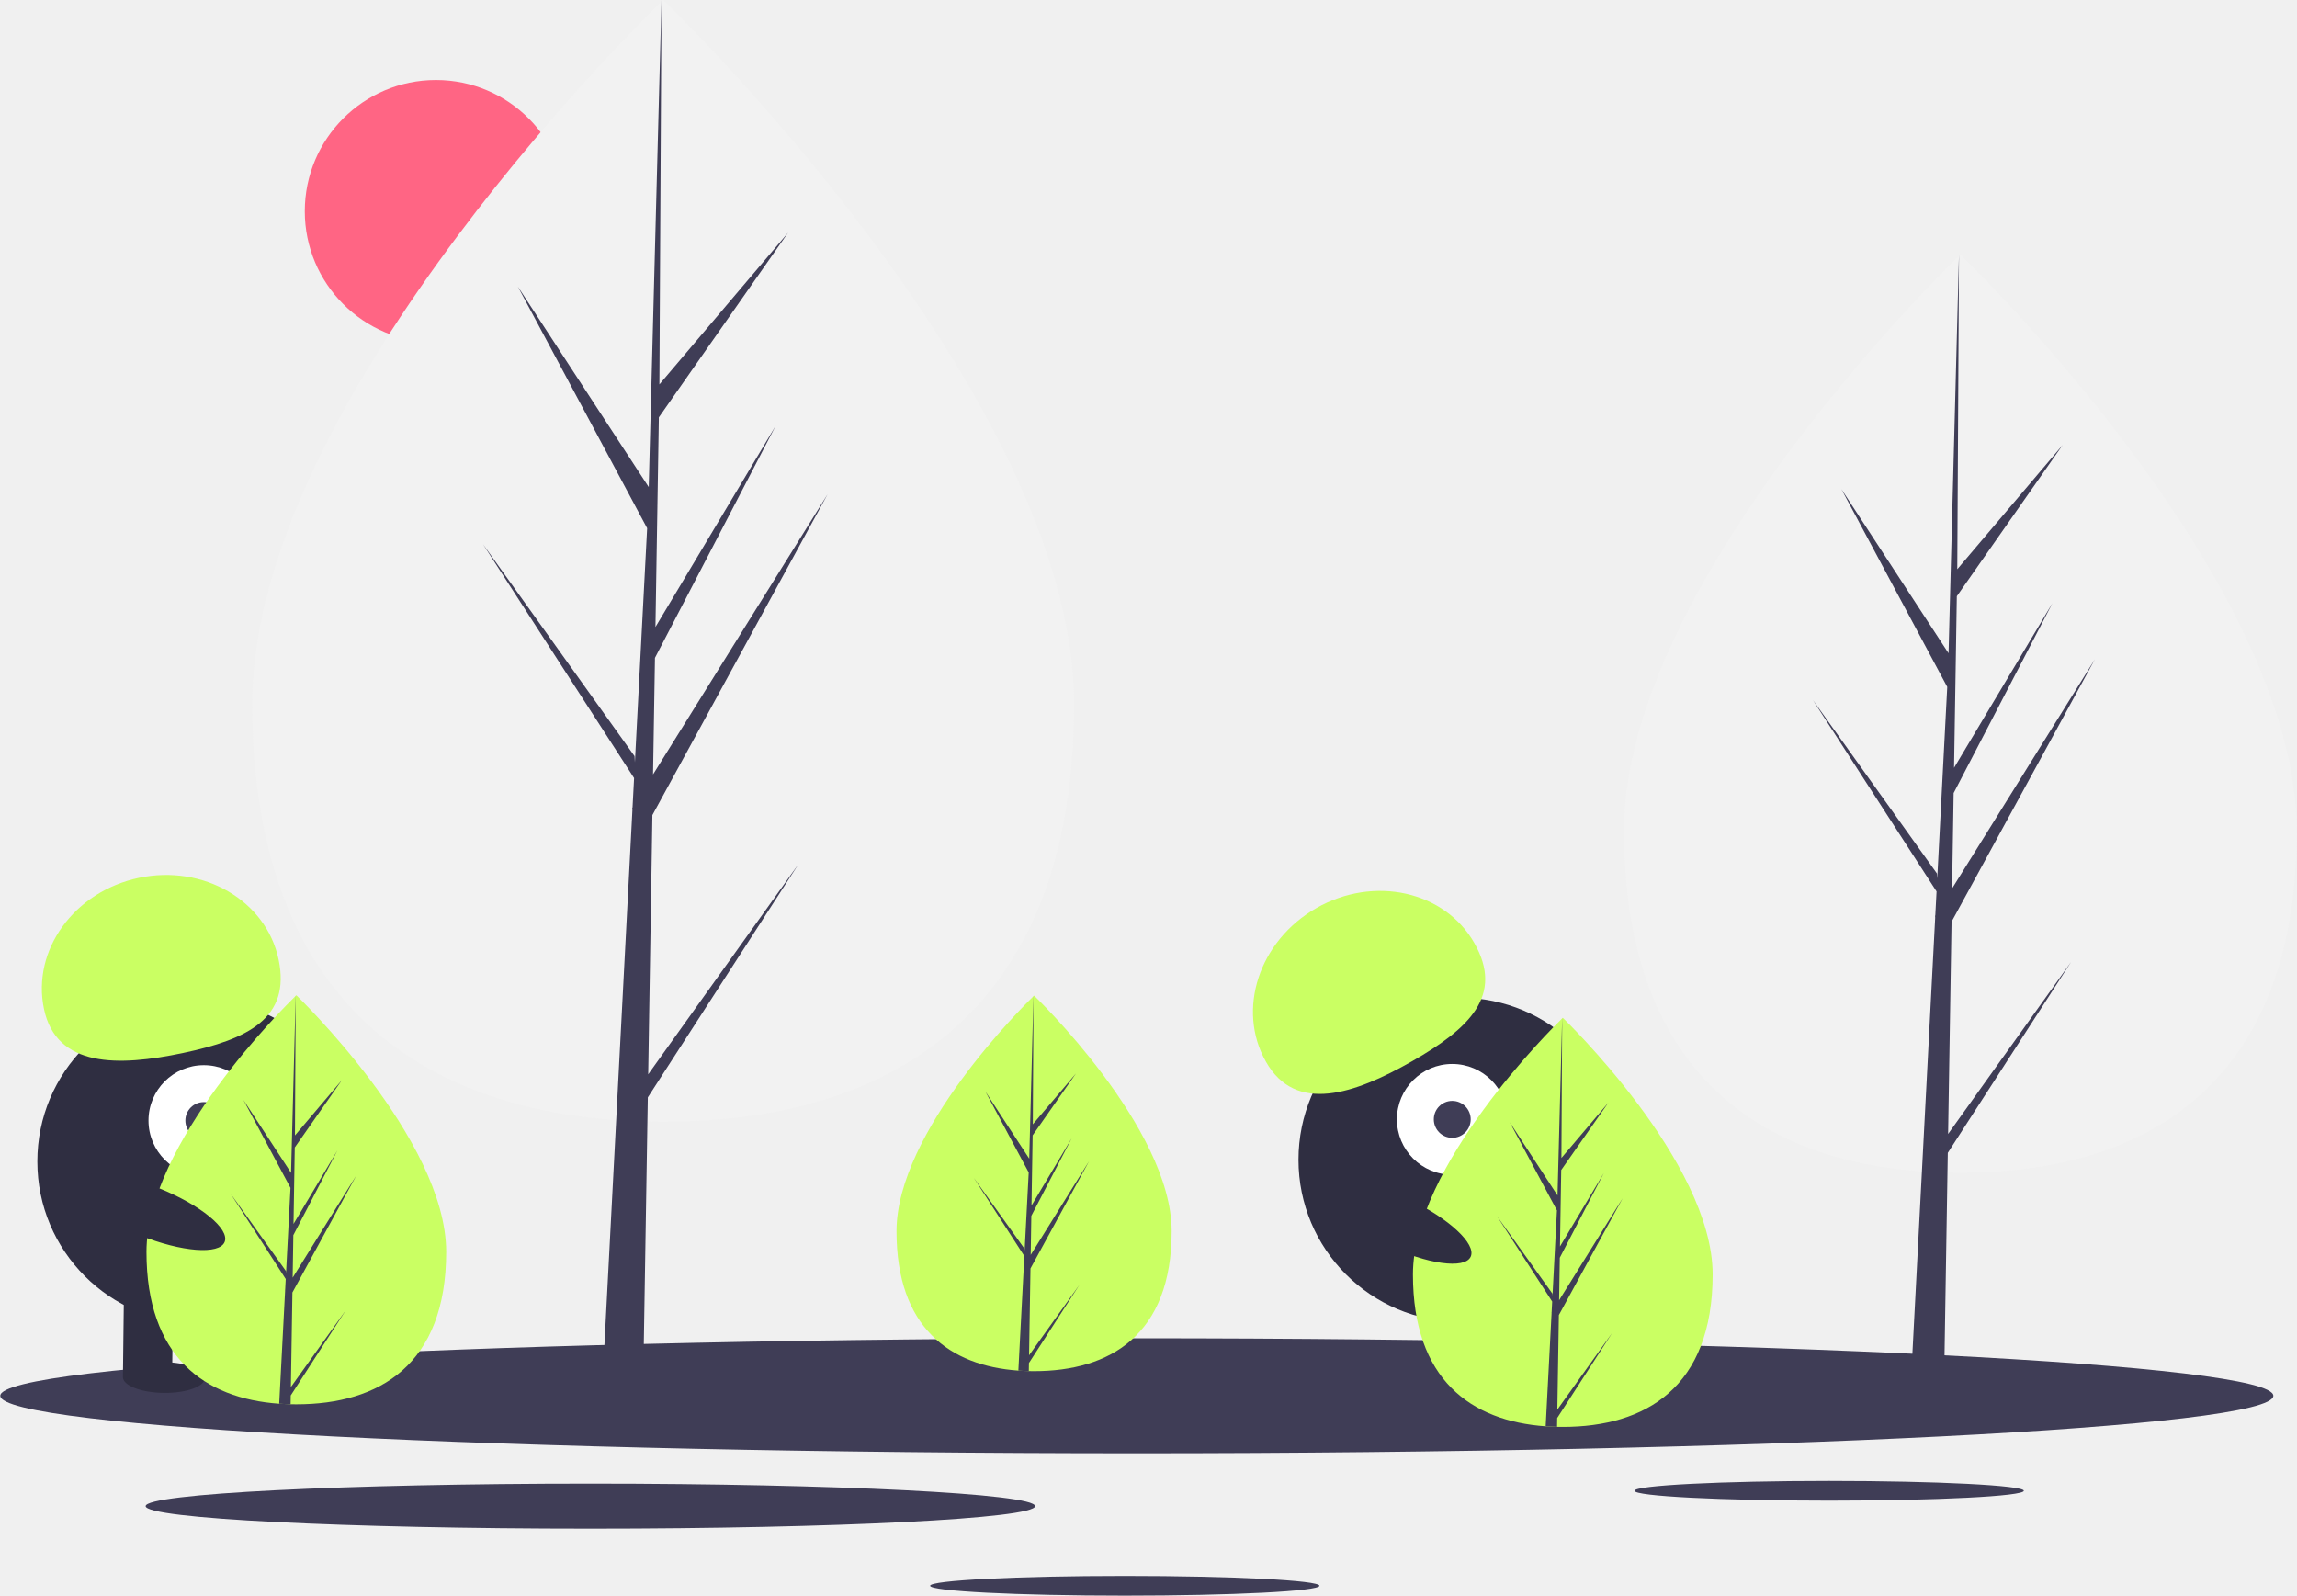
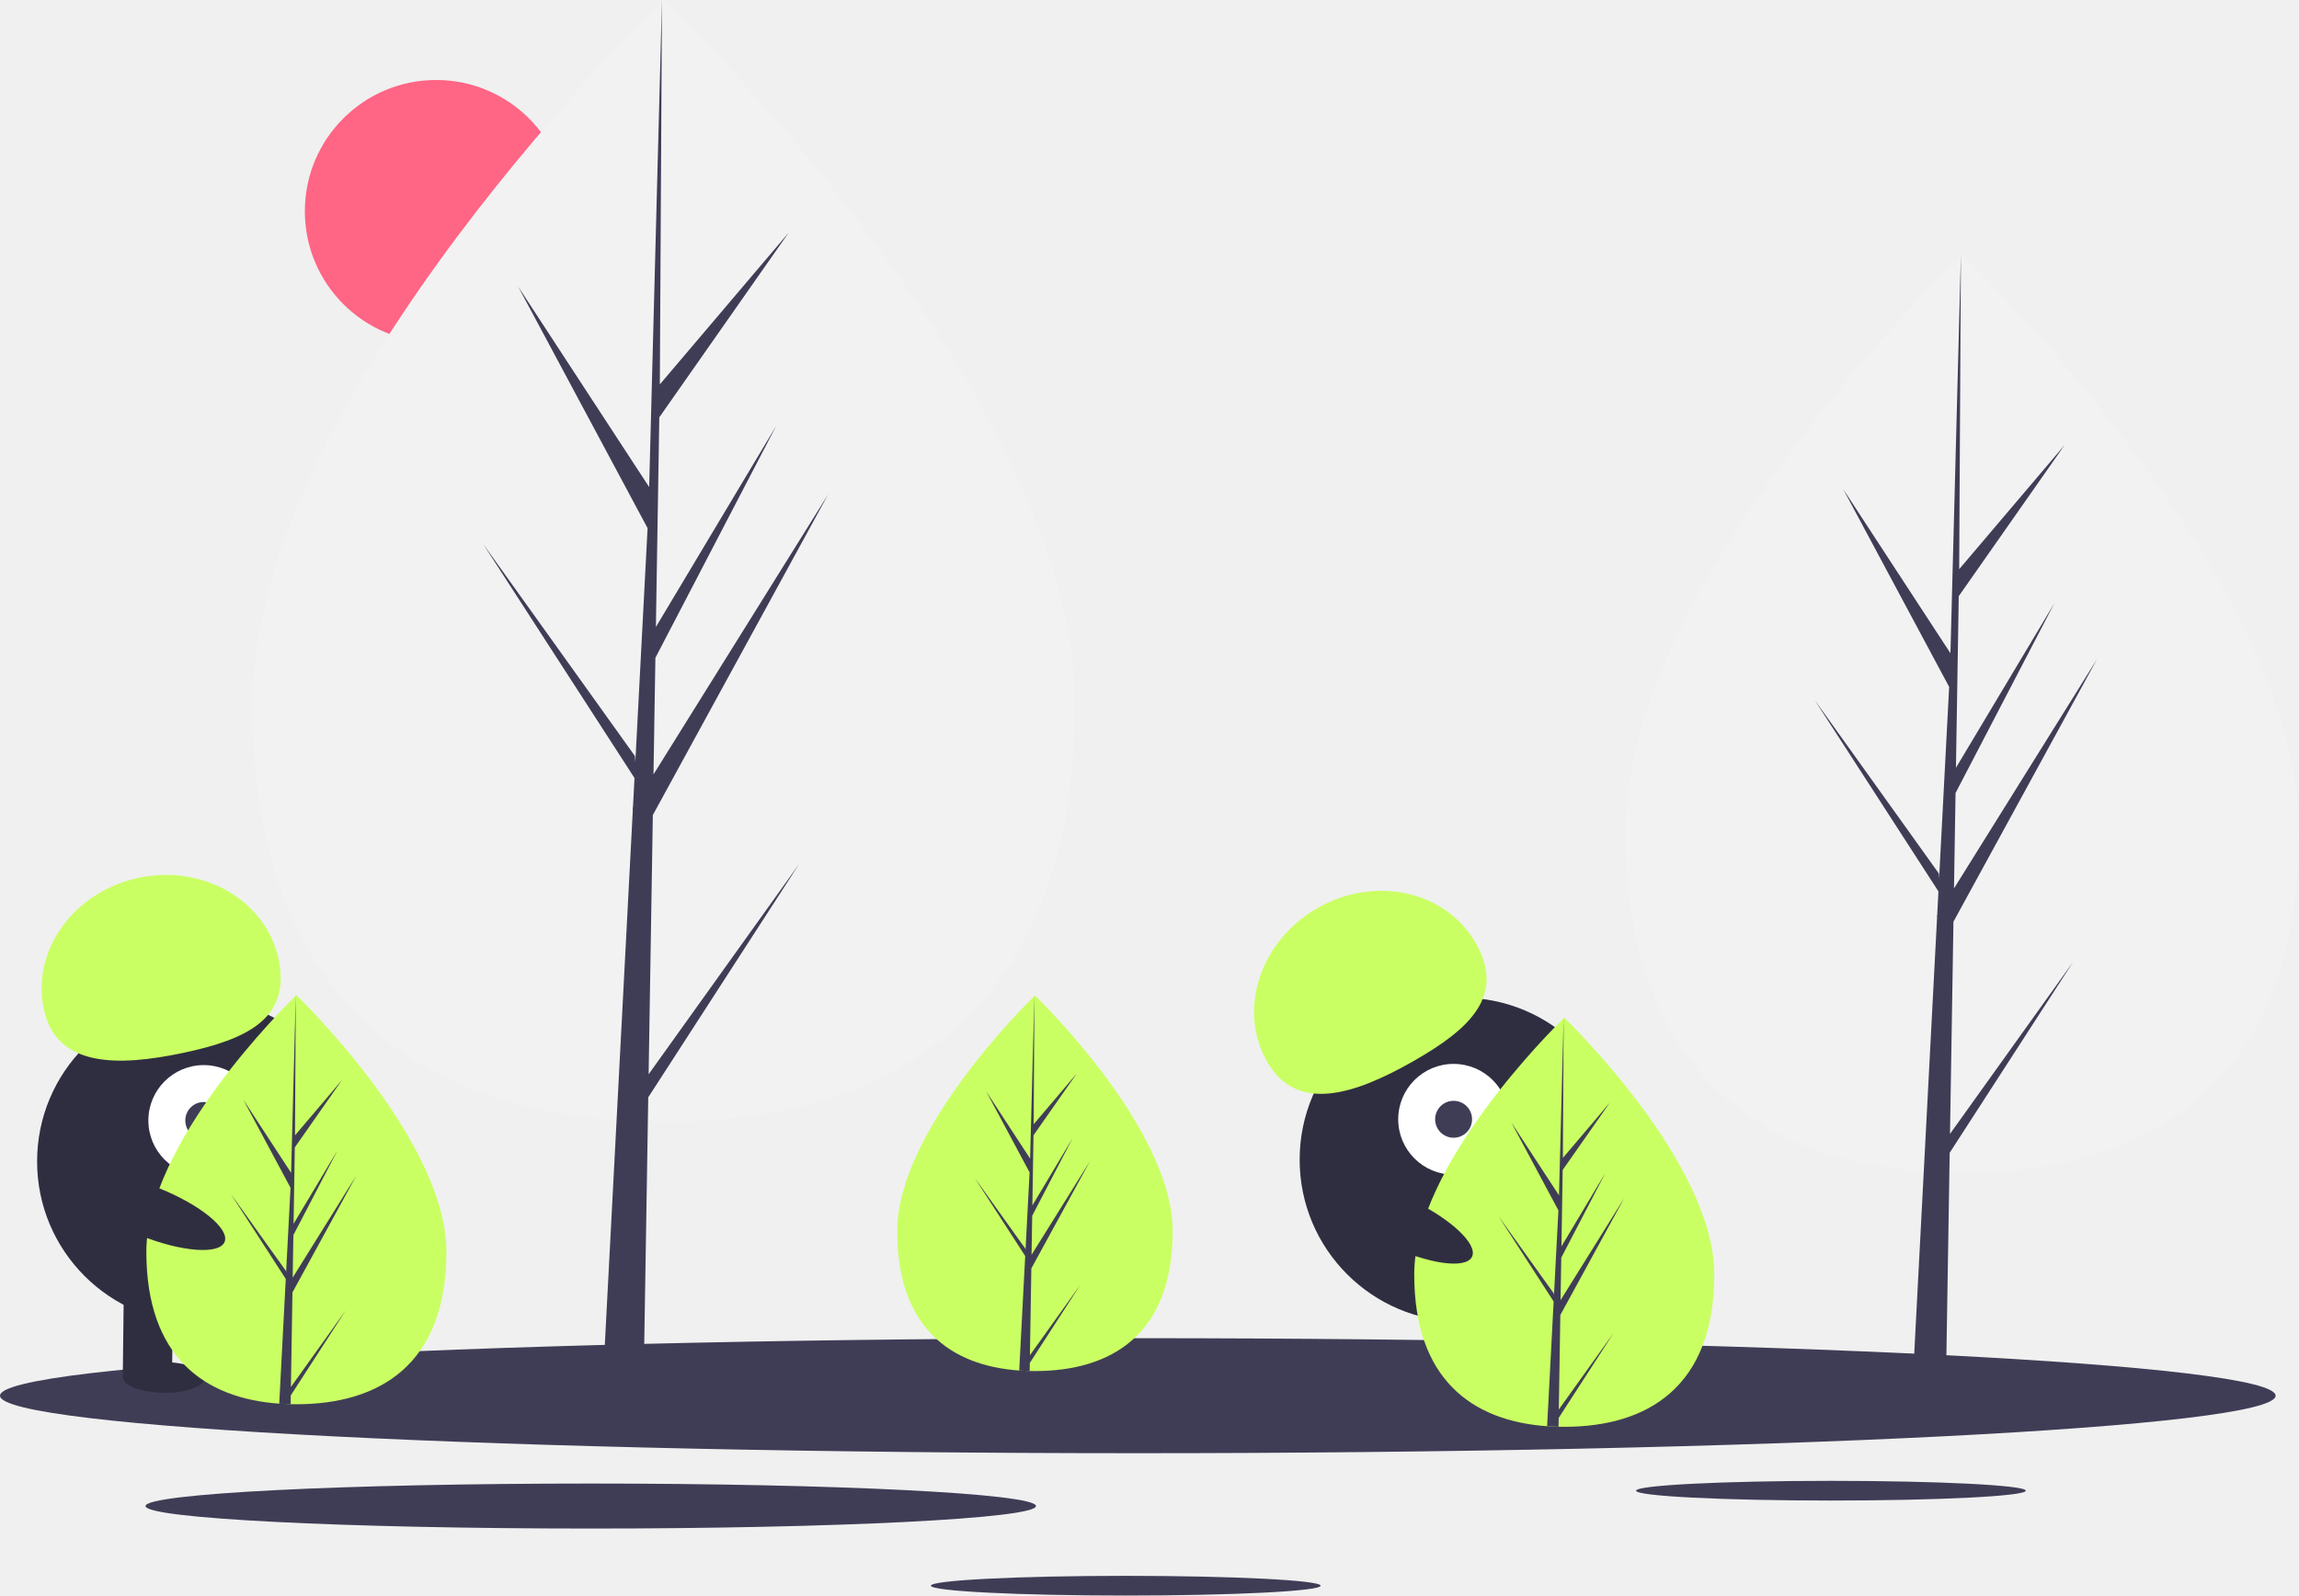
- <svg xmlns="http://www.w3.org/2000/svg" width="px" height="px" viewBox="0 0 560 389" version="1.1">
-   <g id="surface1">
-     <path style=" stroke:none;fill-rule:nonzero;fill:rgb(100%,39.608%,51.765%);fill-opacity:1;" d="M 138.258 51.504 C 138.258 69.18 123.945 83.508 106.285 83.508 C 88.625 83.508 74.309 69.18 74.309 51.504 C 74.309 33.832 88.625 19.504 106.285 19.504 C 123.945 19.504 138.258 33.832 138.258 51.504 Z M 138.258 51.504 " />
-     <path style=" stroke:none;fill-rule:nonzero;fill:rgb(94.902%,94.902%,94.902%);fill-opacity:1;" d="M 261.855 171.578 C 261.855 247.094 217.004 273.461 161.676 273.461 C 106.348 273.461 61.496 247.094 61.496 171.578 C 61.496 96.066 161.676 0 161.676 0 C 161.676 0 261.855 96.066 261.855 171.578 Z M 261.855 171.578 " />
-     <path style=" stroke:none;fill-rule:nonzero;fill:rgb(24.706%,23.922%,33.725%);fill-opacity:1;" d="M 158.027 261.91 L 159.051 198.711 L 201.75 120.523 L 159.211 188.797 L 159.676 160.379 L 189.102 103.812 L 159.797 152.859 L 160.625 101.75 L 192.137 56.719 L 160.758 93.715 L 161.273 0 L 158.016 124.062 L 158.285 118.945 L 126.246 69.859 L 157.77 128.77 L 154.785 185.848 L 154.695 184.332 L 117.762 132.68 L 154.586 189.684 L 154.211 196.824 L 154.145 196.93 L 154.176 197.516 L 146.602 342.332 L 156.719 342.332 L 157.934 267.531 L 194.668 210.664 Z M 158.027 261.91 " />
-     <path style=" stroke:none;fill-rule:nonzero;fill:rgb(94.902%,94.902%,94.902%);fill-opacity:1;" d="M 559.93 202.508 C 559.93 264.32 523.215 285.902 477.926 285.902 C 432.641 285.902 395.926 264.32 395.926 202.508 C 395.926 140.695 477.926 62.062 477.926 62.062 C 477.926 62.062 559.93 140.695 559.93 202.508 Z M 559.93 202.508 " />
-     <path style=" stroke:none;fill-rule:nonzero;fill:rgb(24.706%,23.922%,33.725%);fill-opacity:1;" d="M 474.941 276.445 L 475.781 224.715 L 510.73 160.719 L 475.91 216.602 L 476.289 193.34 L 500.379 147.039 L 476.391 187.184 L 477.066 145.352 L 502.863 108.488 L 477.176 138.773 L 477.598 62.062 L 474.934 163.613 L 475.152 159.422 L 448.926 119.246 L 474.73 167.465 L 472.289 214.188 L 472.215 212.945 L 441.98 170.664 L 472.125 217.328 L 471.816 223.172 L 471.762 223.258 L 471.789 223.738 L 465.59 342.277 L 473.871 342.277 L 474.863 281.051 L 504.934 234.5 Z M 474.941 276.445 " />
-     <path style=" stroke:none;fill-rule:nonzero;fill:rgb(24.706%,23.922%,33.725%);fill-opacity:1;" d="M 554.23 340.277 C 554.23 332.535 430.176 326.258 277.148 326.258 C 124.125 326.258 0.07 332.535 0.07 340.277 C 0.07 348.02 124.125 354.297 277.148 354.297 C 430.176 354.297 554.23 348.02 554.23 340.277 Z M 554.23 340.277 " />
-     <path style=" stroke:none;fill-rule:nonzero;fill:rgb(24.706%,23.922%,33.725%);fill-opacity:1;" d="M 493.402 363.438 C 493.402 362.113 472.152 361.035 445.945 361.035 C 419.734 361.035 398.488 362.113 398.488 363.438 C 398.488 364.766 419.734 365.84 445.945 365.84 C 472.152 365.84 493.402 364.766 493.402 363.438 Z M 493.402 363.438 " />
-     <path style=" stroke:none;fill-rule:nonzero;fill:rgb(24.706%,23.922%,33.725%);fill-opacity:1;" d="M 321.672 386.598 C 321.672 385.273 300.426 384.199 274.215 384.199 C 248.008 384.199 226.758 385.273 226.758 386.598 C 226.758 387.926 248.008 389 274.215 389 C 300.426 389 321.672 387.926 321.672 386.598 Z M 321.672 386.598 " />
-     <path style=" stroke:none;fill-rule:nonzero;fill:rgb(24.706%,23.922%,33.725%);fill-opacity:1;" d="M 252.352 367.18 C 252.352 364.148 203.812 361.695 143.93 361.695 C 84.051 361.695 35.508 364.148 35.508 367.18 C 35.508 370.207 84.051 372.664 143.93 372.664 C 203.812 372.664 252.352 370.207 252.352 367.18 Z M 252.352 367.18 " />
-     <path style=" stroke:none;fill-rule:nonzero;fill:rgb(18.431%,18.039%,25.49%);fill-opacity:1;" d="M 88.043 283.164 C 88.043 304.984 70.375 322.668 48.574 322.668 C 26.777 322.668 9.105 304.984 9.105 283.164 C 9.105 261.348 26.777 243.66 48.574 243.66 C 70.375 243.66 88.043 261.348 88.043 283.164 Z M 88.043 283.164 " />
-     <path style=" stroke:none;fill-rule:nonzero;fill:rgb(18.431%,18.039%,25.49%);fill-opacity:1;" d="M 30.227 313.953 L 42.215 314.098 L 41.961 335.598 L 29.973 335.457 Z M 30.227 313.953 " />
-     <path style=" stroke:none;fill-rule:nonzero;fill:rgb(18.431%,18.039%,25.49%);fill-opacity:1;" d="M 54.207 314.238 L 66.195 314.379 L 65.941 335.879 L 53.953 335.738 Z M 54.207 314.238 " />
-     <path style=" stroke:none;fill-rule:nonzero;fill:rgb(18.431%,18.039%,25.49%);fill-opacity:1;" d="M 40.004 332.074 C 34.488 332.008 29.992 333.633 29.969 335.707 C 29.945 337.777 34.398 339.508 39.918 339.574 C 45.434 339.637 49.93 338.012 49.953 335.941 C 49.977 333.871 45.523 332.137 40.004 332.074 Z M 40.004 332.074 " />
-     <path style=" stroke:none;fill-rule:nonzero;fill:rgb(18.431%,18.039%,25.49%);fill-opacity:1;" d="M 63.992 331.855 C 58.473 331.789 53.98 333.418 53.957 335.488 C 53.93 337.559 58.383 339.293 63.902 339.355 C 69.422 339.422 73.914 337.797 73.938 335.723 C 73.961 333.652 69.508 331.922 63.992 331.855 Z M 63.992 331.855 " />
-     <path style=" stroke:none;fill-rule:nonzero;fill:rgb(100%,100%,100%);fill-opacity:1;" d="M 63.184 273.176 C 63.184 280.633 57.141 286.68 49.691 286.68 C 42.242 286.68 36.203 280.633 36.203 273.176 C 36.203 265.719 42.242 259.676 49.691 259.676 C 57.141 259.676 63.184 265.719 63.184 273.176 Z M 63.184 273.176 " />
-     <path style=" stroke:none;fill-rule:nonzero;fill:rgb(24.706%,23.922%,33.725%);fill-opacity:1;" d="M 54.188 273.176 C 54.188 275.664 52.176 277.676 49.691 277.676 C 47.207 277.676 45.195 275.664 45.195 273.176 C 45.195 270.691 47.207 268.676 49.691 268.676 C 52.176 268.676 54.188 270.691 54.188 273.176 Z M 54.188 273.176 " />
-     <path style=" stroke:none;fill-rule:nonzero;fill:rgb(79.216%,100%,38.824%);fill-opacity:1;" d="M 10.723 245.98 C 7.707 231.656 18.062 217.344 33.855 214.008 C 49.648 210.672 64.902 219.582 67.918 233.902 C 70.938 248.223 60.438 253.371 44.641 256.703 C 28.848 260.039 13.742 260.301 10.723 245.98 Z M 10.723 245.98 " />
-     <path style=" stroke:none;fill-rule:nonzero;fill:rgb(79.216%,100%,38.824%);fill-opacity:1;" d="M 108.781 305.203 C 108.781 332.746 92.426 342.359 72.246 342.359 C 71.777 342.359 71.312 342.355 70.848 342.344 C 69.91 342.324 68.984 342.281 68.07 342.219 C 49.859 340.93 35.711 330.816 35.711 305.203 C 35.711 278.695 69.551 245.25 72.094 242.773 L 72.098 242.77 C 72.195 242.676 72.246 242.629 72.246 242.629 C 72.246 242.629 108.781 277.664 108.781 305.203 Z M 108.781 305.203 " />
-     <path style=" stroke:none;fill-rule:nonzero;fill:rgb(24.706%,23.922%,33.725%);fill-opacity:1;" d="M 70.914 338.148 L 84.277 319.461 L 70.883 340.199 L 70.848 342.344 C 69.91 342.324 68.984 342.281 68.07 342.219 L 69.512 314.664 L 69.5 314.449 L 69.523 314.41 L 69.66 311.809 L 56.23 291.016 L 69.703 309.855 L 69.734 310.41 L 70.82 289.59 L 59.324 268.105 L 70.961 285.938 L 72.094 242.773 L 72.098 242.629 L 72.098 242.77 L 71.91 276.805 L 83.355 263.312 L 71.863 279.738 L 71.559 298.379 L 82.246 280.488 L 71.516 301.121 L 71.348 311.484 L 86.863 286.586 L 71.289 315.098 Z M 70.914 338.148 " />
-     <path style=" stroke:none;fill-rule:nonzero;fill:rgb(18.431%,18.039%,25.49%);fill-opacity:1;" d="M 395.504 282.738 C 395.504 304.555 377.832 322.242 356.035 322.242 C 334.238 322.242 316.566 304.555 316.566 282.738 C 316.566 260.922 334.238 243.234 356.035 243.234 C 377.832 243.234 395.504 260.922 395.504 282.738 Z M 395.504 282.738 " />
-     <path style=" stroke:none;fill-rule:nonzero;fill:rgb(18.431%,18.039%,25.49%);fill-opacity:1;" d="M 347.941 317.66 L 359.402 314.137 L 365.715 334.691 L 354.254 338.215 Z M 347.941 317.66 " />
-     <path style=" stroke:none;fill-rule:nonzero;fill:rgb(18.431%,18.039%,25.49%);fill-opacity:1;" d="M 370.863 310.613 L 382.324 307.086 L 388.637 327.641 L 377.176 331.168 Z M 370.863 310.613 " />
-     <path style=" stroke:none;fill-rule:nonzero;fill:rgb(18.431%,18.039%,25.49%);fill-opacity:1;" d="M 373.43 332.578 C 372.82 330.598 368.051 330.309 362.777 331.934 C 357.5 333.555 353.719 336.477 354.328 338.453 C 354.934 340.434 359.703 340.723 364.977 339.102 C 370.254 337.48 374.035 334.559 373.43 332.578 Z M 373.43 332.578 " />
-     <path style=" stroke:none;fill-rule:nonzero;fill:rgb(18.431%,18.039%,25.49%);fill-opacity:1;" d="M 396.207 325.051 C 395.598 323.07 390.828 322.781 385.555 324.402 C 380.277 326.023 376.496 328.945 377.102 330.926 C 377.711 332.906 382.48 333.195 387.754 331.574 C 393.031 329.949 396.812 327.031 396.207 325.051 Z M 396.207 325.051 " />
-     <path style=" stroke:none;fill-rule:nonzero;fill:rgb(100%,100%,100%);fill-opacity:1;" d="M 367.543 272.883 C 367.543 280.34 361.504 286.387 354.055 286.387 C 346.605 286.387 340.566 280.34 340.566 272.883 C 340.566 265.43 346.605 259.383 354.055 259.383 C 361.504 259.383 367.543 265.43 367.543 272.883 Z M 367.543 272.883 " />
-     <path style=" stroke:none;fill-rule:nonzero;fill:rgb(24.706%,23.922%,33.725%);fill-opacity:1;" d="M 358.551 272.883 C 358.551 275.371 356.539 277.387 354.055 277.387 C 351.57 277.387 349.559 275.371 349.559 272.883 C 349.559 270.398 351.57 268.383 354.055 268.383 C 356.539 268.383 358.551 270.398 358.551 272.883 Z M 358.551 272.883 " />
-     <path style=" stroke:none;fill-rule:nonzero;fill:rgb(79.216%,100%,38.824%);fill-opacity:1;" d="M 308.656 258.879 C 301.418 246.16 306.918 229.367 320.941 221.371 C 334.969 213.371 352.207 217.199 359.445 229.918 C 366.684 242.637 358.25 250.742 344.227 258.738 C 330.199 266.734 315.895 271.598 308.656 258.879 Z M 308.656 258.879 " />
-     <path style=" stroke:none;fill-rule:nonzero;fill:rgb(79.216%,100%,38.824%);fill-opacity:1;" d="M 285.645 300.16 C 285.645 325.441 270.629 334.27 252.105 334.27 C 251.676 334.27 251.246 334.266 250.82 334.254 C 249.961 334.238 249.113 334.195 248.273 334.137 C 231.555 332.953 218.566 323.672 218.566 300.16 C 218.566 275.828 249.633 245.125 251.965 242.852 L 251.969 242.848 C 252.059 242.762 252.105 242.719 252.105 242.719 C 252.105 242.719 285.645 274.879 285.645 300.16 Z M 285.645 300.16 " />
-     <path style=" stroke:none;fill-rule:nonzero;fill:rgb(24.706%,23.922%,33.725%);fill-opacity:1;" d="M 250.883 330.402 L 263.148 313.246 L 250.852 332.285 L 250.82 334.254 C 249.961 334.238 249.113 334.195 248.273 334.137 L 249.594 308.844 L 249.582 308.648 L 249.605 308.613 L 249.73 306.223 L 237.402 287.137 L 249.77 304.43 L 249.797 304.938 L 250.797 285.828 L 240.242 266.105 L 250.926 282.473 L 251.965 242.852 L 251.969 242.719 L 251.969 242.848 L 251.797 274.094 L 262.305 261.707 L 251.754 276.785 L 251.477 293.895 L 261.285 277.473 L 251.434 296.41 L 251.281 305.926 L 265.523 283.07 L 251.227 309.242 Z M 250.883 330.402 " />
-     <path style=" stroke:none;fill-rule:nonzero;fill:rgb(79.216%,100%,38.824%);fill-opacity:1;" d="M 417.539 310.703 C 417.539 338.246 401.184 347.863 381.004 347.863 C 380.535 347.863 380.07 347.855 379.605 347.848 C 378.668 347.824 377.742 347.781 376.828 347.719 C 358.617 346.43 344.469 336.316 344.469 310.703 C 344.469 284.199 378.309 250.75 380.852 248.273 L 380.855 248.27 C 380.953 248.176 381.004 248.129 381.004 248.129 C 381.004 248.129 417.539 283.164 417.539 310.703 Z M 417.539 310.703 " />
-     <path style=" stroke:none;fill-rule:nonzero;fill:rgb(24.706%,23.922%,33.725%);fill-opacity:1;" d="M 379.672 343.648 L 393.035 324.961 L 379.641 345.699 L 379.605 347.848 C 378.668 347.824 377.742 347.781 376.828 347.719 L 378.27 320.164 L 378.258 319.949 L 378.281 319.91 L 378.418 317.309 L 364.988 296.516 L 378.461 315.355 L 378.492 315.91 L 379.578 295.09 L 368.082 273.605 L 379.719 291.438 L 380.852 248.273 L 380.855 248.129 L 380.855 248.27 L 380.668 282.305 L 392.113 268.812 L 380.621 285.238 L 380.316 303.879 L 391.004 285.988 L 380.273 306.621 L 380.105 316.984 L 395.621 292.086 L 380.047 320.598 Z M 379.672 343.648 " />
-     <path style=" stroke:none;fill-rule:nonzero;fill:rgb(18.431%,18.039%,25.49%);fill-opacity:1;" d="M 343.367 292.32 C 333.52 287.645 324.348 286.363 322.879 289.457 C 321.414 292.551 328.207 298.852 338.055 303.523 C 347.902 308.199 357.074 309.48 358.543 306.387 C 360.008 303.293 353.215 296.996 343.367 292.32 Z M 343.367 292.32 " />
-     <path style=" stroke:none;fill-rule:nonzero;fill:rgb(18.431%,18.039%,25.49%);fill-opacity:1;" d="M 38.754 289.668 C 28.637 285.609 19.406 284.895 18.133 288.074 C 16.859 291.254 24.027 297.117 34.145 301.176 C 44.262 305.234 53.496 305.949 54.766 302.77 C 56.039 299.594 48.871 293.727 38.754 289.668 Z M 38.754 289.668 " />
-   </g>
+ <svg xmlns="http://www.w3.org/2000/svg" data-name="Layer 1" viewBox="0 0 1120.592 777.916">
+   <circle cx="212.592" cy="103" r="64" fill="#ff6584" />
+   <path d="M523.976 343.122c0 151.011-89.774 203.739-200.515 203.739s-200.516-52.728-200.516-203.74S323.461 0 323.461 0s200.515 192.11 200.515 343.122Z" fill="#f2f2f2" />
+   <path fill="#3f3d56" d="m316.156 523.761 2.054-126.383 85.464-156.354-85.142 136.528.923-56.827 58.902-113.12-58.658 98.082 1.66-102.206 63.074-90.058-62.812 73.986L322.658 0l-6.52 248.096.536-10.235-64.127-98.157 63.099 117.804-5.975 114.146-.178-3.029-73.928-103.296 73.704 113.999-.747 14.275-.134.215.061 1.172-15.159 289.599h20.254l2.43-149.584 73.522-113.72-73.34 102.476z" />
+   <path d="M1120.592 404.972c0 123.61-73.484 166.77-164.131 166.77s-164.132-43.16-164.132-166.77S956.461 124.11 956.461 124.11s164.131 157.252 164.131 280.862Z" fill="#f2f2f2" />
+   <path fill="#3f3d56" d="m950.482 552.833 1.68-103.45 69.957-127.983-69.693 111.754.756-46.515 48.214-92.595-48.014 80.285 1.359-83.66 51.628-73.717-51.415 60.562.85-153.404-5.337 203.078.439-8.377-52.492-80.347 51.65 96.429-4.891 93.434-.146-2.48-60.513-84.553 60.33 93.314-.612 11.685-.109.176.05.959-12.409 237.05h16.579l1.989-122.441 60.182-93.085-60.032 83.881z" />
+   <ellipse cx="554.592" cy="680.479" rx="554.592" ry="28.034" fill="#3f3d56" />
+   <ellipse cx="892.445" cy="726.797" rx="94.989" ry="4.802" fill="#3f3d56" />
+   <ellipse cx="548.72" cy="773.114" rx="94.989" ry="4.802" fill="#3f3d56" />
+   <ellipse cx="287.944" cy="734.279" rx="217.014" ry="10.97" fill="#3f3d56" />
+   <circle cx="97.084" cy="566.27" r="79" fill="#2f2e41" />
+   <path fill="#2f2e41" d="m60.355 627.841 23.999.283-.507 42.997-23.998-.283zM108.352 628.407l23.999.283-.507 42.997-23.998-.283z" />
+   <ellipse cx="119.546" cy="732.616" rx="7.5" ry="20" transform="rotate(-89.325 68.811 722.182)" fill="#2f2e41" />
+   <ellipse cx="167.554" cy="732.182" rx="7.5" ry="20" transform="rotate(-89.325 116.82 721.748)" fill="#2f2e41" />
+   <circle cx="99.319" cy="546.295" r="27" fill="#fff" />
+   <circle cx="99.319" cy="546.295" r="9" fill="#3f3d56" />
+   <path d="M21.322 491.904c-6.042-28.64 14.688-57.265 46.3-63.933s62.139 11.143 68.18 39.783-14.978 38.93-46.59 45.6-61.848 7.191-67.89-21.45Z" fill="#caff63" />
+   <path d="M217.592 610.342c0 55.076-32.74 74.306-73.13 74.306q-1.403 0-2.802-.03c-1.872-.041-3.725-.13-5.556-.255-36.452-2.58-64.772-22.8-64.772-74.021 0-53.008 67.739-119.896 72.827-124.846l.01-.01.293-.284s73.13 70.064 73.13 125.14Z" fill="#caff63" />
+   <path d="m141.798 676.223 26.747-37.374-26.814 41.477-.071 4.291c-1.872-.04-3.725-.13-5.556-.254l2.882-55.102-.022-.428.049-.08.272-5.205-26.88-41.58 26.964 37.677.063 1.105 2.179-41.633-23.014-42.965 23.294 35.658 2.268-86.314.01-.294v.285l-.38 68.064 22.911-26.983-23.004 32.846-.606 37.276 21.391-35.774-21.48 41.259-.339 20.723 31.056-49.792-31.172 57.023Z" fill="#3f3d56" />
+   <circle cx="712.485" cy="565.415" r="79" fill="#2f2e41" />
+   <path fill="#2f2e41" d="m696.287 635.256 22.94-7.05 12.633 41.102-22.941 7.05zM742.168 621.16l22.94-7.05 12.632 41.102-22.94 7.05z" />
+   <ellipse cx="767.887" cy="732.003" rx="20" ry="7.5" transform="rotate(-17.083 544.826 833.656)" fill="#2f2e41" />
+   <ellipse cx="813.475" cy="716.946" rx="20" ry="7.5" transform="rotate(-17.083 590.415 818.599)" fill="#2f2e41" />
+   <circle cx="708.522" cy="545.71" r="27" fill="#fff" />
+   <circle cx="708.522" cy="545.71" r="9" fill="#3f3d56" />
+   <path d="M617.651 517.701c-14.49-25.433-3.478-59.016 24.595-75.01s62.575-8.34 77.065 17.094-2.39 41.643-30.463 57.636-56.707 25.713-71.197.28ZM571.592 600.257c0 50.557-30.053 68.21-67.13 68.21q-1.288 0-2.572-.03a109.57 109.57 0 0 1-5.1-.232c-33.461-2.368-59.458-20.93-59.458-67.948 0-48.66 62.181-110.06 66.852-114.604l.008-.008c.18-.176.27-.261.27-.261s67.13 64.316 67.13 114.873Z" fill="#caff63" />
+   <path d="m502.016 660.732 24.553-34.307-24.614 38.074-.065 3.939a109.57 109.57 0 0 1-5.1-.233l2.646-50.582-.02-.393.044-.073.25-4.777-24.676-38.169 24.753 34.586.058 1.014 2-38.217-21.125-39.44 21.382 32.732 2.082-79.233.008-.27v.262l-.347 62.48 21.03-24.77-21.116 30.152-.557 34.218 19.637-32.84-19.718 37.875-.311 19.022 28.507-45.706-28.614 52.345Z" fill="#3f3d56" />
+   <path d="M835.592 621.342c0 55.076-32.74 74.306-73.13 74.306q-1.403 0-2.802-.03c-1.872-.041-3.725-.13-5.556-.255-36.452-2.58-64.772-22.8-64.772-74.021 0-53.008 67.739-119.896 72.827-124.846l.01-.01.293-.284s73.13 70.064 73.13 125.14Z" fill="#caff63" />
+   <path d="m759.798 687.223 26.747-37.374-26.814 41.477-.071 4.291c-1.872-.04-3.725-.13-5.556-.254l2.882-55.102-.022-.428.049-.08.272-5.205-26.88-41.58 26.965 37.677.062 1.105 2.179-41.633-23.014-42.965 23.294 35.658 2.268-86.314.01-.294v.285l-.38 68.064 22.911-26.983-23.004 32.846-.606 37.276 21.391-35.774-21.48 41.259-.339 20.723 31.056-49.792-31.172 57.023Z" fill="#3f3d56" />
+   <ellipse cx="721.517" cy="656.822" rx="12.4" ry="39.5" transform="rotate(-64.626 653.41 657.688)" fill="#2f2e41" />
+   <ellipse cx="112.517" cy="651.822" rx="12.4" ry="39.5" transform="rotate(-68.158 47.55 650.645)" fill="#2f2e41" />
</svg>
